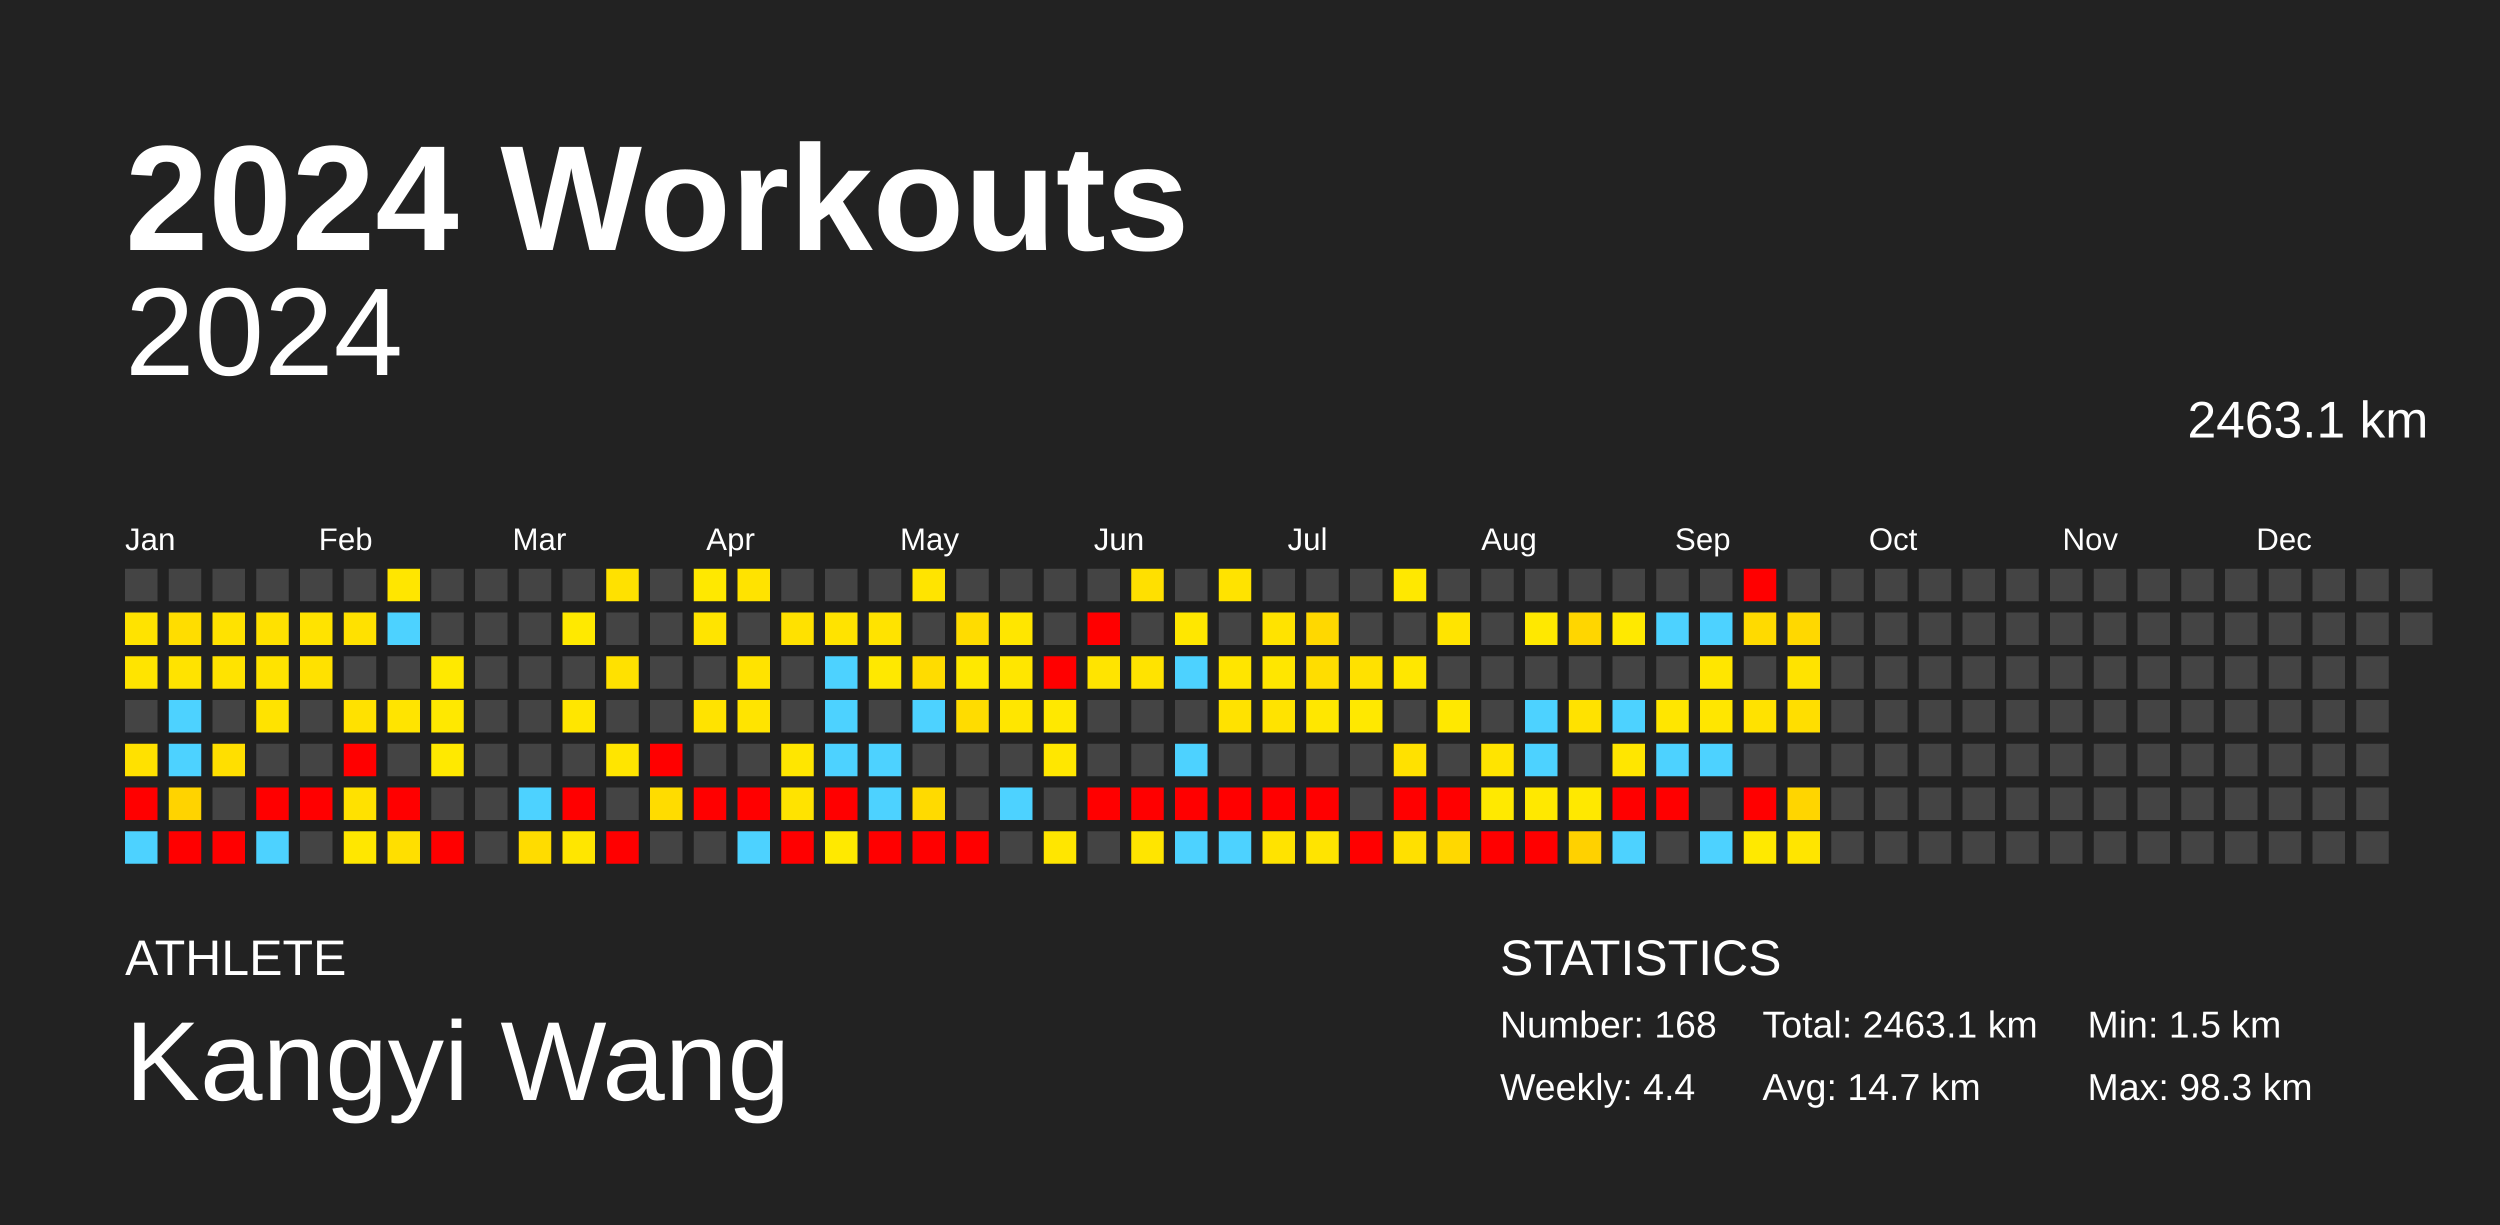
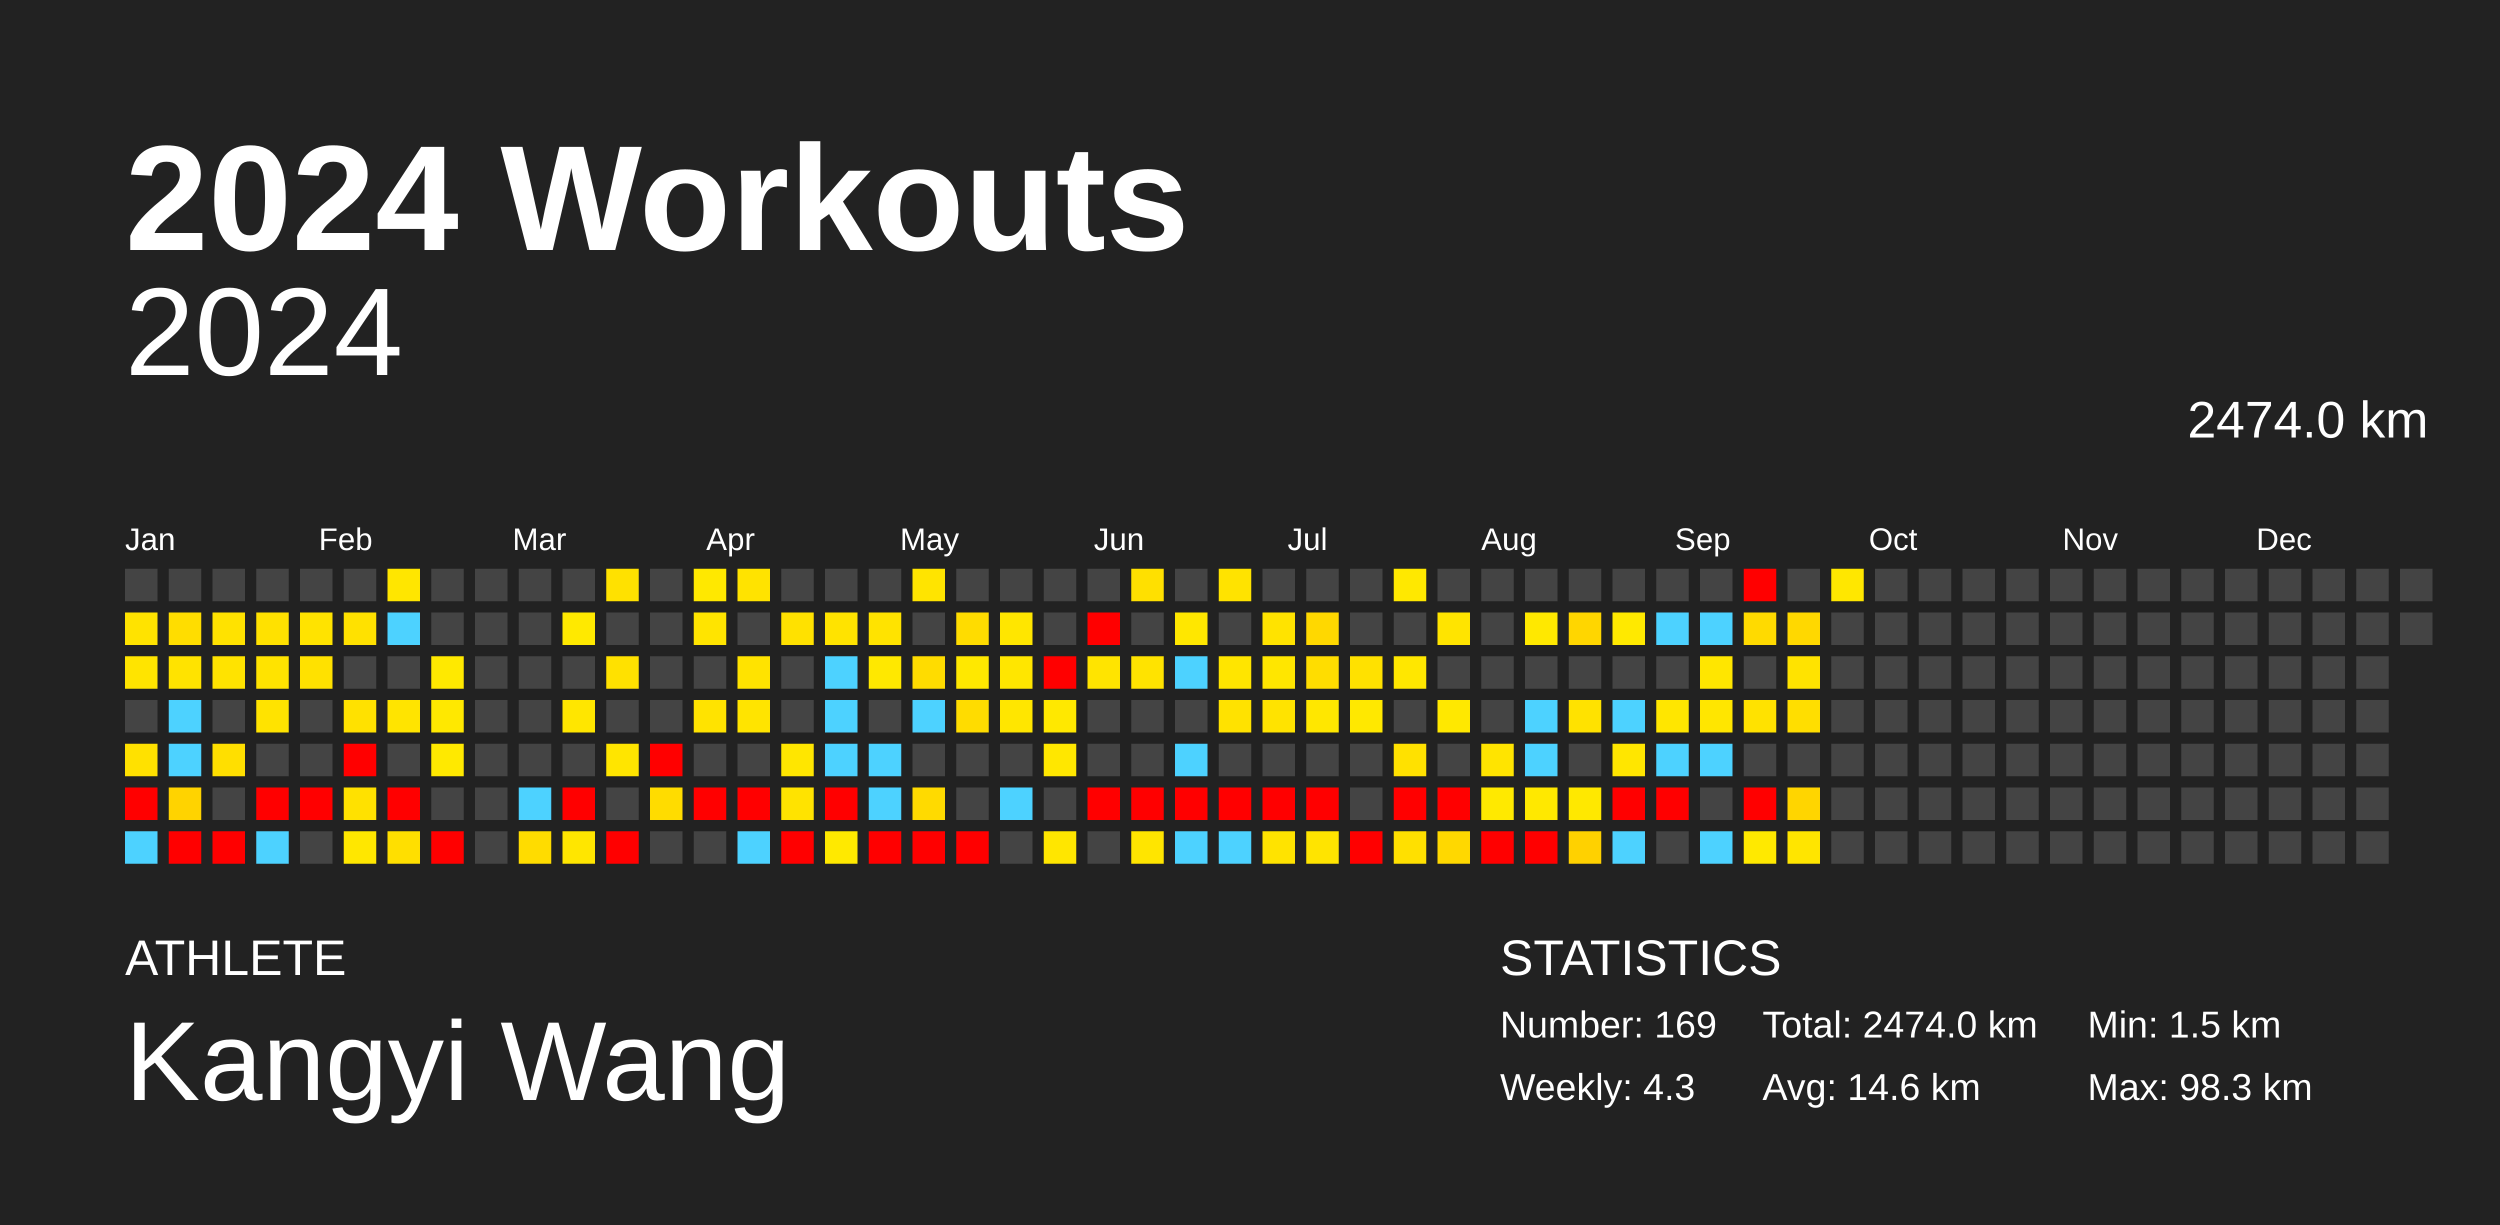
<svg xmlns="http://www.w3.org/2000/svg" baseProfile="full" height="98mm" version="1.1" viewBox="0,0,200,98" width="200mm">
  <defs />
  <rect fill="#222222" height="98" width="200" x="0" y="0" />
  <text fill="#FFFFFF" style="font-size:12px; font-family:Arial; font-weight:bold;" x="10" y="20">2024 Workouts</text>
  <text fill="#FFFFFF" style="font-size:4px; font-family:Arial" x="10" y="78">ATHLETE</text>
  <text fill="#FFFFFF" style="font-size:9px; font-family:Arial" x="10" y="88">Kangyi Wang</text>
  <text fill="#FFFFFF" style="font-size:4px; font-family:Arial" x="120" y="78">STATISTICS</text>
-   <text fill="#FFFFFF" style="font-size:3px; font-family:Arial" x="120" y="83">Number: 168</text>
-   <text fill="#FFFFFF" style="font-size:3px; font-family:Arial" x="120" y="88">Weekly: 4.4</text>
-   <text fill="#FFFFFF" style="font-size:3px; font-family:Arial" x="141" y="83">Total: 2463.1 km</text>
-   <text fill="#FFFFFF" style="font-size:3px; font-family:Arial" x="141" y="88">Avg: 14.7 km</text>
+   <text fill="#FFFFFF" style="font-size:3px; font-family:Arial" x="120" y="83">Number: 169</text>
+   <text fill="#FFFFFF" style="font-size:3px; font-family:Arial" x="120" y="88">Weekly: 4.3</text>
+   <text fill="#FFFFFF" style="font-size:3px; font-family:Arial" x="141" y="83">Total: 2474.0 km</text>
+   <text fill="#FFFFFF" style="font-size:3px; font-family:Arial" x="141" y="88">Avg: 14.6 km</text>
  <text fill="#FFFFFF" style="font-size:3px; font-family:Arial" x="167" y="83">Min: 1.5 km</text>
  <text fill="#FFFFFF" style="font-size:3px; font-family:Arial" x="167" y="88">Max: 98.3 km</text>
  <text alignment-baseline="hanging" fill="#FFFFFF" style="font-size:10.0px; font-family:Arial;" x="10" y="30">2024</text>
-   <text alignment-baseline="hanging" fill="#FFFFFF" style="font-size:4.125px; font-family:Arial;" x="175" y="35">2463.1 km</text>
+   <text alignment-baseline="hanging" fill="#FFFFFF" style="font-size:4.125px; font-family:Arial;" x="175" y="35">2474.0 km</text>
  <text fill="#FFFFFF" style="font-size:2.5px; font-family:Arial" x="10.0" y="44">Jan</text>
  <text fill="#FFFFFF" style="font-size:2.5px; font-family:Arial" x="25.5" y="44">Feb</text>
  <text fill="#FFFFFF" style="font-size:2.5px; font-family:Arial" x="41.0" y="44">Mar</text>
  <text fill="#FFFFFF" style="font-size:2.5px; font-family:Arial" x="56.5" y="44">Apr</text>
  <text fill="#FFFFFF" style="font-size:2.5px; font-family:Arial" x="72.0" y="44">May</text>
  <text fill="#FFFFFF" style="font-size:2.5px; font-family:Arial" x="87.5" y="44">Jun</text>
  <text fill="#FFFFFF" style="font-size:2.5px; font-family:Arial" x="103.0" y="44">Jul</text>
  <text fill="#FFFFFF" style="font-size:2.5px; font-family:Arial" x="118.5" y="44">Aug</text>
  <text fill="#FFFFFF" style="font-size:2.5px; font-family:Arial" x="134.0" y="44">Sep</text>
  <text fill="#FFFFFF" style="font-size:2.5px; font-family:Arial" x="149.5" y="44">Oct</text>
  <text fill="#FFFFFF" style="font-size:2.5px; font-family:Arial" x="165.0" y="44">Nov</text>
  <text fill="#FFFFFF" style="font-size:2.5px; font-family:Arial" x="180.5" y="44">Dec</text>
  <rect fill="#444444" height="2.6" width="2.6" x="10.0" y="45.5" />
  <rect fill="#ffe300" height="2.6" width="2.6" x="10.0" y="49.0" />
  <rect fill="#ffe400" height="2.6" width="2.6" x="10.0" y="52.5" />
  <rect fill="#444444" height="2.6" width="2.6" x="10.0" y="56.0" />
  <rect fill="#ffe100" height="2.6" width="2.6" x="10.0" y="59.5" />
  <rect fill="red" height="2.6" width="2.6" x="10.0" y="63.0" />
  <rect fill="#4dd2ff" height="2.6" width="2.6" x="10.0" y="66.5" />
  <rect fill="#444444" height="2.6" width="2.6" x="13.5" y="45.5" />
  <rect fill="#ffdd00" height="2.6" width="2.6" x="13.5" y="49.0" />
  <rect fill="#ffe300" height="2.6" width="2.6" x="13.5" y="52.5" />
  <rect fill="#4dd2ff" height="2.6" width="2.6" x="13.5" y="56.0" />
  <rect fill="#4dd2ff" height="2.6" width="2.6" x="13.5" y="59.5" />
  <rect fill="#ffd300" height="2.6" width="2.6" x="13.5" y="63.0" />
  <rect fill="red" height="2.6" width="2.6" x="13.5" y="66.5" />
  <rect fill="#444444" height="2.6" width="2.6" x="17.0" y="45.5" />
  <rect fill="#ffe200" height="2.6" width="2.6" x="17.0" y="49.0" />
  <rect fill="#ffe300" height="2.6" width="2.6" x="17.0" y="52.5" />
  <rect fill="#444444" height="2.6" width="2.6" x="17.0" y="56.0" />
  <rect fill="#ffdf00" height="2.6" width="2.6" x="17.0" y="59.5" />
  <rect fill="#444444" height="2.6" width="2.6" x="17.0" y="63.0" />
  <rect fill="red" height="2.6" width="2.6" x="17.0" y="66.5" />
  <rect fill="#444444" height="2.6" width="2.6" x="20.5" y="45.5" />
  <rect fill="#ffe100" height="2.6" width="2.6" x="20.5" y="49.0" />
  <rect fill="#ffe300" height="2.6" width="2.6" x="20.5" y="52.5" />
  <rect fill="#ffe300" height="2.6" width="2.6" x="20.5" y="56.0" />
  <rect fill="#444444" height="2.6" width="2.6" x="20.5" y="59.5" />
  <rect fill="red" height="2.6" width="2.6" x="20.5" y="63.0" />
  <rect fill="#4dd2ff" height="2.6" width="2.6" x="20.5" y="66.5" />
  <rect fill="#444444" height="2.6" width="2.6" x="24.0" y="45.5" />
  <rect fill="#ffe300" height="2.6" width="2.6" x="24.0" y="49.0" />
  <rect fill="#ffe100" height="2.6" width="2.6" x="24.0" y="52.5" />
  <rect fill="#444444" height="2.6" width="2.6" x="24.0" y="56.0" />
  <rect fill="#444444" height="2.6" width="2.6" x="24.0" y="59.5" />
  <rect fill="red" height="2.6" width="2.6" x="24.0" y="63.0" />
  <rect fill="#444444" height="2.6" width="2.6" x="24.0" y="66.5" />
  <rect fill="#444444" height="2.6" width="2.6" x="27.5" y="45.5" />
  <rect fill="#ffe100" height="2.6" width="2.6" x="27.5" y="49.0" />
  <rect fill="#444444" height="2.6" width="2.6" x="27.5" y="52.5" />
  <rect fill="#ffe100" height="2.6" width="2.6" x="27.5" y="56.0" />
  <rect fill="red" height="2.6" width="2.6" x="27.5" y="59.5" />
  <rect fill="#ffe100" height="2.6" width="2.6" x="27.5" y="63.0" />
  <rect fill="#ffe700" height="2.6" width="2.6" x="27.5" y="66.5" />
  <rect fill="#ffe600" height="2.6" width="2.6" x="31.0" y="45.5" />
  <rect fill="#4dd2ff" height="2.6" width="2.6" x="31.0" y="49.0" />
  <rect fill="#444444" height="2.6" width="2.6" x="31.0" y="52.5" />
  <rect fill="#ffe400" height="2.6" width="2.6" x="31.0" y="56.0" />
  <rect fill="#444444" height="2.6" width="2.6" x="31.0" y="59.5" />
  <rect fill="red" height="2.6" width="2.6" x="31.0" y="63.0" />
  <rect fill="#ffdf00" height="2.6" width="2.6" x="31.0" y="66.5" />
  <rect fill="#444444" height="2.6" width="2.6" x="34.5" y="45.5" />
  <rect fill="#444444" height="2.6" width="2.6" x="34.5" y="49.0" />
  <rect fill="#ffe900" height="2.6" width="2.6" x="34.5" y="52.5" />
  <rect fill="#ffe800" height="2.6" width="2.6" x="34.5" y="56.0" />
  <rect fill="#ffe900" height="2.6" width="2.6" x="34.5" y="59.5" />
  <rect fill="#444444" height="2.6" width="2.6" x="34.5" y="63.0" />
  <rect fill="red" height="2.6" width="2.6" x="34.5" y="66.5" />
  <rect fill="#444444" height="2.6" width="2.6" x="38.0" y="45.5" />
  <rect fill="#444444" height="2.6" width="2.6" x="38.0" y="49.0" />
  <rect fill="#444444" height="2.6" width="2.6" x="38.0" y="52.5" />
  <rect fill="#444444" height="2.6" width="2.6" x="38.0" y="56.0" />
  <rect fill="#444444" height="2.6" width="2.6" x="38.0" y="59.5" />
  <rect fill="#444444" height="2.6" width="2.6" x="38.0" y="63.0" />
  <rect fill="#444444" height="2.6" width="2.6" x="38.0" y="66.5" />
  <rect fill="#444444" height="2.6" width="2.6" x="41.5" y="45.5" />
  <rect fill="#444444" height="2.6" width="2.6" x="41.5" y="49.0" />
  <rect fill="#444444" height="2.6" width="2.6" x="41.5" y="52.5" />
  <rect fill="#444444" height="2.6" width="2.6" x="41.5" y="56.0" />
  <rect fill="#444444" height="2.6" width="2.6" x="41.5" y="59.5" />
  <rect fill="#4dd2ff" height="2.6" width="2.6" x="41.5" y="63.0" />
  <rect fill="#ffdc00" height="2.6" width="2.6" x="41.5" y="66.5" />
  <rect fill="#444444" height="2.6" width="2.6" x="45.0" y="45.5" />
  <rect fill="#ffe900" height="2.6" width="2.6" x="45.0" y="49.0" />
  <rect fill="#444444" height="2.6" width="2.6" x="45.0" y="52.5" />
  <rect fill="#ffe600" height="2.6" width="2.6" x="45.0" y="56.0" />
  <rect fill="#444444" height="2.6" width="2.6" x="45.0" y="59.5" />
  <rect fill="red" height="2.6" width="2.6" x="45.0" y="63.0" />
  <rect fill="#ffe600" height="2.6" width="2.6" x="45.0" y="66.5" />
  <rect fill="#ffe100" height="2.6" width="2.6" x="48.5" y="45.5" />
  <rect fill="#444444" height="2.6" width="2.6" x="48.5" y="49.0" />
  <rect fill="#ffe100" height="2.6" width="2.6" x="48.5" y="52.5" />
  <rect fill="#444444" height="2.6" width="2.6" x="48.5" y="56.0" />
  <rect fill="#ffe500" height="2.6" width="2.6" x="48.5" y="59.5" />
  <rect fill="#444444" height="2.6" width="2.6" x="48.5" y="63.0" />
  <rect fill="red" height="2.6" width="2.6" x="48.5" y="66.5" />
  <rect fill="#444444" height="2.6" width="2.6" x="52.0" y="45.5" />
  <rect fill="#444444" height="2.6" width="2.6" x="52.0" y="49.0" />
  <rect fill="#444444" height="2.6" width="2.6" x="52.0" y="52.5" />
  <rect fill="#444444" height="2.6" width="2.6" x="52.0" y="56.0" />
  <rect fill="red" height="2.6" width="2.6" x="52.0" y="59.5" />
  <rect fill="#ffdc00" height="2.6" width="2.6" x="52.0" y="63.0" />
  <rect fill="#444444" height="2.6" width="2.6" x="52.0" y="66.5" />
  <rect fill="#ffe800" height="2.6" width="2.6" x="55.5" y="45.5" />
  <rect fill="#ffe400" height="2.6" width="2.6" x="55.5" y="49.0" />
  <rect fill="#444444" height="2.6" width="2.6" x="55.5" y="52.5" />
  <rect fill="#ffe300" height="2.6" width="2.6" x="55.5" y="56.0" />
  <rect fill="#444444" height="2.6" width="2.6" x="55.5" y="59.5" />
  <rect fill="red" height="2.6" width="2.6" x="55.5" y="63.0" />
  <rect fill="#444444" height="2.6" width="2.6" x="55.5" y="66.5" />
  <rect fill="#ffe300" height="2.6" width="2.6" x="59.0" y="45.5" />
  <rect fill="#444444" height="2.6" width="2.6" x="59.0" y="49.0" />
  <rect fill="#ffe300" height="2.6" width="2.6" x="59.0" y="52.5" />
  <rect fill="#ffe400" height="2.6" width="2.6" x="59.0" y="56.0" />
  <rect fill="#444444" height="2.6" width="2.6" x="59.0" y="59.5" />
  <rect fill="red" height="2.6" width="2.6" x="59.0" y="63.0" />
  <rect fill="#4dd2ff" height="2.6" width="2.6" x="59.0" y="66.5" />
  <rect fill="#444444" height="2.6" width="2.6" x="62.5" y="45.5" />
  <rect fill="#ffe100" height="2.6" width="2.6" x="62.5" y="49.0" />
  <rect fill="#444444" height="2.6" width="2.6" x="62.5" y="52.5" />
  <rect fill="#444444" height="2.6" width="2.6" x="62.5" y="56.0" />
  <rect fill="#ffe600" height="2.6" width="2.6" x="62.5" y="59.5" />
  <rect fill="#ffe300" height="2.6" width="2.6" x="62.5" y="63.0" />
  <rect fill="red" height="2.6" width="2.6" x="62.5" y="66.5" />
  <rect fill="#444444" height="2.6" width="2.6" x="66.0" y="45.5" />
  <rect fill="#ffe300" height="2.6" width="2.6" x="66.0" y="49.0" />
  <rect fill="#4dd2ff" height="2.6" width="2.6" x="66.0" y="52.5" />
  <rect fill="#4dd2ff" height="2.6" width="2.6" x="66.0" y="56.0" />
  <rect fill="#4dd2ff" height="2.6" width="2.6" x="66.0" y="59.5" />
  <rect fill="red" height="2.6" width="2.6" x="66.0" y="63.0" />
  <rect fill="#ffe900" height="2.6" width="2.6" x="66.0" y="66.5" />
  <rect fill="#444444" height="2.6" width="2.6" x="69.5" y="45.5" />
  <rect fill="#ffe300" height="2.6" width="2.6" x="69.5" y="49.0" />
  <rect fill="#ffe800" height="2.6" width="2.6" x="69.5" y="52.5" />
  <rect fill="#444444" height="2.6" width="2.6" x="69.5" y="56.0" />
  <rect fill="#4dd2ff" height="2.6" width="2.6" x="69.5" y="59.5" />
  <rect fill="#4dd2ff" height="2.6" width="2.6" x="69.5" y="63.0" />
  <rect fill="red" height="2.6" width="2.6" x="69.5" y="66.5" />
  <rect fill="#ffe400" height="2.6" width="2.6" x="73.0" y="45.5" />
  <rect fill="#444444" height="2.6" width="2.6" x="73.0" y="49.0" />
  <rect fill="#ffdc00" height="2.6" width="2.6" x="73.0" y="52.5" />
  <rect fill="#4dd2ff" height="2.6" width="2.6" x="73.0" y="56.0" />
  <rect fill="#444444" height="2.6" width="2.6" x="73.0" y="59.5" />
  <rect fill="#ffda00" height="2.6" width="2.6" x="73.0" y="63.0" />
  <rect fill="red" height="2.6" width="2.6" x="73.0" y="66.5" />
  <rect fill="#444444" height="2.6" width="2.6" x="76.5" y="45.5" />
  <rect fill="#ffdc00" height="2.6" width="2.6" x="76.5" y="49.0" />
  <rect fill="#ffe800" height="2.6" width="2.6" x="76.5" y="52.5" />
  <rect fill="#ffdc00" height="2.6" width="2.6" x="76.5" y="56.0" />
  <rect fill="#444444" height="2.6" width="2.6" x="76.5" y="59.5" />
  <rect fill="#444444" height="2.6" width="2.6" x="76.5" y="63.0" />
  <rect fill="red" height="2.6" width="2.6" x="76.5" y="66.5" />
  <rect fill="#444444" height="2.6" width="2.6" x="80.0" y="45.5" />
  <rect fill="#ffe600" height="2.6" width="2.6" x="80.0" y="49.0" />
  <rect fill="#ffe600" height="2.6" width="2.6" x="80.0" y="52.5" />
  <rect fill="#ffe600" height="2.6" width="2.6" x="80.0" y="56.0" />
  <rect fill="#444444" height="2.6" width="2.6" x="80.0" y="59.5" />
  <rect fill="#4dd2ff" height="2.6" width="2.6" x="80.0" y="63.0" />
  <rect fill="#444444" height="2.6" width="2.6" x="80.0" y="66.5" />
  <rect fill="#444444" height="2.6" width="2.6" x="83.5" y="45.5" />
  <rect fill="#444444" height="2.6" width="2.6" x="83.5" y="49.0" />
  <rect fill="red" height="2.6" width="2.6" x="83.5" y="52.5" />
  <rect fill="#ffe800" height="2.6" width="2.6" x="83.5" y="56.0" />
  <rect fill="#ffe700" height="2.6" width="2.6" x="83.5" y="59.5" />
  <rect fill="#444444" height="2.6" width="2.6" x="83.5" y="63.0" />
  <rect fill="#ffe600" height="2.6" width="2.6" x="83.5" y="66.5" />
  <rect fill="#444444" height="2.6" width="2.6" x="87.0" y="45.5" />
  <rect fill="red" height="2.6" width="2.6" x="87.0" y="49.0" />
  <rect fill="#ffe400" height="2.6" width="2.6" x="87.0" y="52.5" />
  <rect fill="#444444" height="2.6" width="2.6" x="87.0" y="56.0" />
  <rect fill="#444444" height="2.6" width="2.6" x="87.0" y="59.5" />
  <rect fill="red" height="2.6" width="2.6" x="87.0" y="63.0" />
  <rect fill="#444444" height="2.6" width="2.6" x="87.0" y="66.5" />
  <rect fill="#ffe000" height="2.6" width="2.6" x="90.5" y="45.5" />
  <rect fill="#444444" height="2.6" width="2.6" x="90.5" y="49.0" />
  <rect fill="#ffe300" height="2.6" width="2.6" x="90.5" y="52.5" />
  <rect fill="#444444" height="2.6" width="2.6" x="90.5" y="56.0" />
  <rect fill="#444444" height="2.6" width="2.6" x="90.5" y="59.5" />
  <rect fill="red" height="2.6" width="2.6" x="90.5" y="63.0" />
  <rect fill="#ffe500" height="2.6" width="2.6" x="90.5" y="66.5" />
  <rect fill="#444444" height="2.6" width="2.6" x="94.0" y="45.5" />
  <rect fill="#ffe700" height="2.6" width="2.6" x="94.0" y="49.0" />
  <rect fill="#4dd2ff" height="2.6" width="2.6" x="94.0" y="52.5" />
  <rect fill="#444444" height="2.6" width="2.6" x="94.0" y="56.0" />
  <rect fill="#4dd2ff" height="2.6" width="2.6" x="94.0" y="59.5" />
  <rect fill="red" height="2.6" width="2.6" x="94.0" y="63.0" />
  <rect fill="#4dd2ff" height="2.6" width="2.6" x="94.0" y="66.5" />
  <rect fill="#ffe300" height="2.6" width="2.6" x="97.5" y="45.5" />
  <rect fill="#444444" height="2.6" width="2.6" x="97.5" y="49.0" />
  <rect fill="#ffe500" height="2.6" width="2.6" x="97.5" y="52.5" />
  <rect fill="#ffe200" height="2.6" width="2.6" x="97.5" y="56.0" />
  <rect fill="#444444" height="2.6" width="2.6" x="97.5" y="59.5" />
  <rect fill="red" height="2.6" width="2.6" x="97.5" y="63.0" />
  <rect fill="#4dd2ff" height="2.6" width="2.6" x="97.5" y="66.5" />
  <rect fill="#444444" height="2.6" width="2.6" x="101.0" y="45.5" />
  <rect fill="#ffe300" height="2.6" width="2.6" x="101.0" y="49.0" />
  <rect fill="#ffe600" height="2.6" width="2.6" x="101.0" y="52.5" />
  <rect fill="#ffe300" height="2.6" width="2.6" x="101.0" y="56.0" />
  <rect fill="#444444" height="2.6" width="2.6" x="101.0" y="59.5" />
  <rect fill="red" height="2.6" width="2.6" x="101.0" y="63.0" />
  <rect fill="#ffe300" height="2.6" width="2.6" x="101.0" y="66.5" />
  <rect fill="#444444" height="2.6" width="2.6" x="104.5" y="45.5" />
  <rect fill="#ffd800" height="2.6" width="2.6" x="104.5" y="49.0" />
  <rect fill="#ffdd00" height="2.6" width="2.6" x="104.5" y="52.5" />
  <rect fill="#ffe700" height="2.6" width="2.6" x="104.5" y="56.0" />
  <rect fill="#444444" height="2.6" width="2.6" x="104.5" y="59.5" />
  <rect fill="red" height="2.6" width="2.6" x="104.5" y="63.0" />
  <rect fill="#ffe400" height="2.6" width="2.6" x="104.5" y="66.5" />
  <rect fill="#444444" height="2.6" width="2.6" x="108.0" y="45.5" />
  <rect fill="#444444" height="2.6" width="2.6" x="108.0" y="49.0" />
  <rect fill="#ffe100" height="2.6" width="2.6" x="108.0" y="52.5" />
  <rect fill="#ffe800" height="2.6" width="2.6" x="108.0" y="56.0" />
  <rect fill="#444444" height="2.6" width="2.6" x="108.0" y="59.5" />
  <rect fill="#444444" height="2.6" width="2.6" x="108.0" y="63.0" />
  <rect fill="red" height="2.6" width="2.6" x="108.0" y="66.5" />
  <rect fill="#ffe800" height="2.6" width="2.6" x="111.5" y="45.5" />
  <rect fill="#444444" height="2.6" width="2.6" x="111.5" y="49.0" />
  <rect fill="#ffe700" height="2.6" width="2.6" x="111.5" y="52.5" />
  <rect fill="#444444" height="2.6" width="2.6" x="111.5" y="56.0" />
  <rect fill="#ffe100" height="2.6" width="2.6" x="111.5" y="59.5" />
  <rect fill="red" height="2.6" width="2.6" x="111.5" y="63.0" />
  <rect fill="#ffe000" height="2.6" width="2.6" x="111.5" y="66.5" />
  <rect fill="#444444" height="2.6" width="2.6" x="115.0" y="45.5" />
  <rect fill="#ffe400" height="2.6" width="2.6" x="115.0" y="49.0" />
  <rect fill="#444444" height="2.6" width="2.6" x="115.0" y="52.5" />
  <rect fill="#ffe800" height="2.6" width="2.6" x="115.0" y="56.0" />
  <rect fill="#444444" height="2.6" width="2.6" x="115.0" y="59.5" />
  <rect fill="red" height="2.6" width="2.6" x="115.0" y="63.0" />
  <rect fill="#ffd800" height="2.6" width="2.6" x="115.0" y="66.5" />
  <rect fill="#444444" height="2.6" width="2.6" x="118.5" y="45.5" />
  <rect fill="#444444" height="2.6" width="2.6" x="118.5" y="49.0" />
  <rect fill="#444444" height="2.6" width="2.6" x="118.5" y="52.5" />
  <rect fill="#444444" height="2.6" width="2.6" x="118.5" y="56.0" />
  <rect fill="#ffe400" height="2.6" width="2.6" x="118.5" y="59.5" />
  <rect fill="#ffe900" height="2.6" width="2.6" x="118.5" y="63.0" />
  <rect fill="red" height="2.6" width="2.6" x="118.5" y="66.5" />
  <rect fill="#444444" height="2.6" width="2.6" x="122.0" y="45.5" />
  <rect fill="#ffe800" height="2.6" width="2.6" x="122.0" y="49.0" />
  <rect fill="#444444" height="2.6" width="2.6" x="122.0" y="52.5" />
  <rect fill="#4dd2ff" height="2.6" width="2.6" x="122.0" y="56.0" />
  <rect fill="#4dd2ff" height="2.6" width="2.6" x="122.0" y="59.5" />
  <rect fill="#ffe800" height="2.6" width="2.6" x="122.0" y="63.0" />
  <rect fill="red" height="2.6" width="2.6" x="122.0" y="66.5" />
  <rect fill="#444444" height="2.6" width="2.6" x="125.5" y="45.5" />
  <rect fill="#ffd600" height="2.6" width="2.6" x="125.5" y="49.0" />
  <rect fill="#444444" height="2.6" width="2.6" x="125.5" y="52.5" />
  <rect fill="#ffe200" height="2.6" width="2.6" x="125.5" y="56.0" />
  <rect fill="#444444" height="2.6" width="2.6" x="125.5" y="59.5" />
  <rect fill="#ffe800" height="2.6" width="2.6" x="125.5" y="63.0" />
  <rect fill="#ffd100" height="2.6" width="2.6" x="125.5" y="66.5" />
  <rect fill="#444444" height="2.6" width="2.6" x="129.0" y="45.5" />
  <rect fill="#ffe900" height="2.6" width="2.6" x="129.0" y="49.0" />
  <rect fill="#444444" height="2.6" width="2.6" x="129.0" y="52.5" />
  <rect fill="#4dd2ff" height="2.6" width="2.6" x="129.0" y="56.0" />
  <rect fill="#ffe600" height="2.6" width="2.6" x="129.0" y="59.5" />
  <rect fill="red" height="2.6" width="2.6" x="129.0" y="63.0" />
  <rect fill="#4dd2ff" height="2.6" width="2.6" x="129.0" y="66.5" />
  <rect fill="#444444" height="2.6" width="2.6" x="132.5" y="45.5" />
  <rect fill="#4dd2ff" height="2.6" width="2.6" x="132.5" y="49.0" />
  <rect fill="#444444" height="2.6" width="2.6" x="132.5" y="52.5" />
  <rect fill="#ffe600" height="2.6" width="2.6" x="132.5" y="56.0" />
  <rect fill="#4dd2ff" height="2.6" width="2.6" x="132.5" y="59.5" />
  <rect fill="red" height="2.6" width="2.6" x="132.5" y="63.0" />
  <rect fill="#444444" height="2.6" width="2.6" x="132.5" y="66.5" />
  <rect fill="#444444" height="2.6" width="2.6" x="136.0" y="45.5" />
  <rect fill="#4dd2ff" height="2.6" width="2.6" x="136.0" y="49.0" />
  <rect fill="#ffe600" height="2.6" width="2.6" x="136.0" y="52.5" />
  <rect fill="#ffe600" height="2.6" width="2.6" x="136.0" y="56.0" />
  <rect fill="#4dd2ff" height="2.6" width="2.6" x="136.0" y="59.5" />
  <rect fill="#444444" height="2.6" width="2.6" x="136.0" y="63.0" />
  <rect fill="#4dd2ff" height="2.6" width="2.6" x="136.0" y="66.5" />
  <rect fill="red" height="2.6" width="2.6" x="139.5" y="45.5" />
  <rect fill="#ffda00" height="2.6" width="2.6" x="139.5" y="49.0" />
  <rect fill="#444444" height="2.6" width="2.6" x="139.5" y="52.5" />
  <rect fill="#ffe200" height="2.6" width="2.6" x="139.5" y="56.0" />
  <rect fill="#444444" height="2.6" width="2.6" x="139.5" y="59.5" />
  <rect fill="red" height="2.6" width="2.6" x="139.5" y="63.0" />
  <rect fill="#ffe900" height="2.6" width="2.6" x="139.5" y="66.5" />
  <rect fill="#444444" height="2.6" width="2.6" x="143.0" y="45.5" />
  <rect fill="#ffd800" height="2.6" width="2.6" x="143.0" y="49.0" />
  <rect fill="#ffe300" height="2.6" width="2.6" x="143.0" y="52.5" />
  <rect fill="#ffde00" height="2.6" width="2.6" x="143.0" y="56.0" />
  <rect fill="#444444" height="2.6" width="2.6" x="143.0" y="59.5" />
  <rect fill="#ffd500" height="2.6" width="2.6" x="143.0" y="63.0" />
  <rect fill="#ffe500" height="2.6" width="2.6" x="143.0" y="66.5" />
-   <rect fill="#444444" height="2.6" width="2.6" x="146.5" y="45.5" />
+   <rect fill="#ffe700" height="2.6" width="2.6" x="146.5" y="45.5" />
  <rect fill="#444444" height="2.6" width="2.6" x="146.5" y="49.0" />
  <rect fill="#444444" height="2.6" width="2.6" x="146.5" y="52.5" />
  <rect fill="#444444" height="2.6" width="2.6" x="146.5" y="56.0" />
  <rect fill="#444444" height="2.6" width="2.6" x="146.5" y="59.5" />
  <rect fill="#444444" height="2.6" width="2.6" x="146.5" y="63.0" />
  <rect fill="#444444" height="2.6" width="2.6" x="146.5" y="66.5" />
  <rect fill="#444444" height="2.6" width="2.6" x="150.0" y="45.5" />
  <rect fill="#444444" height="2.6" width="2.6" x="150.0" y="49.0" />
  <rect fill="#444444" height="2.6" width="2.6" x="150.0" y="52.5" />
  <rect fill="#444444" height="2.6" width="2.6" x="150.0" y="56.0" />
  <rect fill="#444444" height="2.6" width="2.6" x="150.0" y="59.5" />
  <rect fill="#444444" height="2.6" width="2.6" x="150.0" y="63.0" />
  <rect fill="#444444" height="2.6" width="2.6" x="150.0" y="66.5" />
  <rect fill="#444444" height="2.6" width="2.6" x="153.5" y="45.5" />
  <rect fill="#444444" height="2.6" width="2.6" x="153.5" y="49.0" />
  <rect fill="#444444" height="2.6" width="2.6" x="153.5" y="52.5" />
  <rect fill="#444444" height="2.6" width="2.6" x="153.5" y="56.0" />
  <rect fill="#444444" height="2.6" width="2.6" x="153.5" y="59.5" />
  <rect fill="#444444" height="2.6" width="2.6" x="153.5" y="63.0" />
  <rect fill="#444444" height="2.6" width="2.6" x="153.5" y="66.5" />
  <rect fill="#444444" height="2.6" width="2.6" x="157.0" y="45.5" />
  <rect fill="#444444" height="2.6" width="2.6" x="157.0" y="49.0" />
  <rect fill="#444444" height="2.6" width="2.6" x="157.0" y="52.5" />
  <rect fill="#444444" height="2.6" width="2.6" x="157.0" y="56.0" />
  <rect fill="#444444" height="2.6" width="2.6" x="157.0" y="59.5" />
  <rect fill="#444444" height="2.6" width="2.6" x="157.0" y="63.0" />
  <rect fill="#444444" height="2.6" width="2.6" x="157.0" y="66.5" />
  <rect fill="#444444" height="2.6" width="2.6" x="160.5" y="45.5" />
  <rect fill="#444444" height="2.6" width="2.6" x="160.5" y="49.0" />
  <rect fill="#444444" height="2.6" width="2.6" x="160.5" y="52.5" />
  <rect fill="#444444" height="2.6" width="2.6" x="160.5" y="56.0" />
  <rect fill="#444444" height="2.6" width="2.6" x="160.5" y="59.5" />
  <rect fill="#444444" height="2.6" width="2.6" x="160.5" y="63.0" />
  <rect fill="#444444" height="2.6" width="2.6" x="160.5" y="66.5" />
  <rect fill="#444444" height="2.6" width="2.6" x="164.0" y="45.5" />
  <rect fill="#444444" height="2.6" width="2.6" x="164.0" y="49.0" />
  <rect fill="#444444" height="2.6" width="2.6" x="164.0" y="52.5" />
  <rect fill="#444444" height="2.6" width="2.6" x="164.0" y="56.0" />
  <rect fill="#444444" height="2.6" width="2.6" x="164.0" y="59.5" />
  <rect fill="#444444" height="2.6" width="2.6" x="164.0" y="63.0" />
  <rect fill="#444444" height="2.6" width="2.6" x="164.0" y="66.5" />
  <rect fill="#444444" height="2.6" width="2.6" x="167.5" y="45.5" />
  <rect fill="#444444" height="2.6" width="2.6" x="167.5" y="49.0" />
  <rect fill="#444444" height="2.6" width="2.6" x="167.5" y="52.5" />
  <rect fill="#444444" height="2.6" width="2.6" x="167.5" y="56.0" />
  <rect fill="#444444" height="2.6" width="2.6" x="167.5" y="59.5" />
  <rect fill="#444444" height="2.6" width="2.6" x="167.5" y="63.0" />
  <rect fill="#444444" height="2.6" width="2.6" x="167.5" y="66.5" />
  <rect fill="#444444" height="2.6" width="2.6" x="171.0" y="45.5" />
  <rect fill="#444444" height="2.6" width="2.6" x="171.0" y="49.0" />
  <rect fill="#444444" height="2.6" width="2.6" x="171.0" y="52.5" />
  <rect fill="#444444" height="2.6" width="2.6" x="171.0" y="56.0" />
  <rect fill="#444444" height="2.6" width="2.6" x="171.0" y="59.5" />
  <rect fill="#444444" height="2.6" width="2.6" x="171.0" y="63.0" />
  <rect fill="#444444" height="2.6" width="2.6" x="171.0" y="66.5" />
  <rect fill="#444444" height="2.6" width="2.6" x="174.5" y="45.5" />
  <rect fill="#444444" height="2.6" width="2.6" x="174.5" y="49.0" />
  <rect fill="#444444" height="2.6" width="2.6" x="174.5" y="52.5" />
  <rect fill="#444444" height="2.6" width="2.6" x="174.5" y="56.0" />
  <rect fill="#444444" height="2.6" width="2.6" x="174.5" y="59.5" />
  <rect fill="#444444" height="2.6" width="2.6" x="174.5" y="63.0" />
  <rect fill="#444444" height="2.6" width="2.6" x="174.5" y="66.5" />
  <rect fill="#444444" height="2.6" width="2.6" x="178.0" y="45.5" />
  <rect fill="#444444" height="2.6" width="2.6" x="178.0" y="49.0" />
  <rect fill="#444444" height="2.6" width="2.6" x="178.0" y="52.5" />
  <rect fill="#444444" height="2.6" width="2.6" x="178.0" y="56.0" />
  <rect fill="#444444" height="2.6" width="2.6" x="178.0" y="59.5" />
  <rect fill="#444444" height="2.6" width="2.6" x="178.0" y="63.0" />
  <rect fill="#444444" height="2.6" width="2.6" x="178.0" y="66.5" />
  <rect fill="#444444" height="2.6" width="2.6" x="181.5" y="45.5" />
  <rect fill="#444444" height="2.6" width="2.6" x="181.5" y="49.0" />
  <rect fill="#444444" height="2.6" width="2.6" x="181.5" y="52.5" />
  <rect fill="#444444" height="2.6" width="2.6" x="181.5" y="56.0" />
  <rect fill="#444444" height="2.6" width="2.6" x="181.5" y="59.5" />
  <rect fill="#444444" height="2.6" width="2.6" x="181.5" y="63.0" />
  <rect fill="#444444" height="2.6" width="2.6" x="181.5" y="66.5" />
  <rect fill="#444444" height="2.6" width="2.6" x="185.0" y="45.5" />
  <rect fill="#444444" height="2.6" width="2.6" x="185.0" y="49.0" />
  <rect fill="#444444" height="2.6" width="2.6" x="185.0" y="52.5" />
  <rect fill="#444444" height="2.6" width="2.6" x="185.0" y="56.0" />
  <rect fill="#444444" height="2.6" width="2.6" x="185.0" y="59.5" />
  <rect fill="#444444" height="2.6" width="2.6" x="185.0" y="63.0" />
  <rect fill="#444444" height="2.6" width="2.6" x="185.0" y="66.5" />
  <rect fill="#444444" height="2.6" width="2.6" x="188.5" y="45.5" />
  <rect fill="#444444" height="2.6" width="2.6" x="188.5" y="49.0" />
  <rect fill="#444444" height="2.6" width="2.6" x="188.5" y="52.5" />
  <rect fill="#444444" height="2.6" width="2.6" x="188.5" y="56.0" />
  <rect fill="#444444" height="2.6" width="2.6" x="188.5" y="59.5" />
  <rect fill="#444444" height="2.6" width="2.6" x="188.5" y="63.0" />
  <rect fill="#444444" height="2.6" width="2.6" x="188.5" y="66.5" />
  <rect fill="#444444" height="2.6" width="2.6" x="192.0" y="45.5" />
  <rect fill="#444444" height="2.6" width="2.6" x="192.0" y="49.0" />
</svg>
